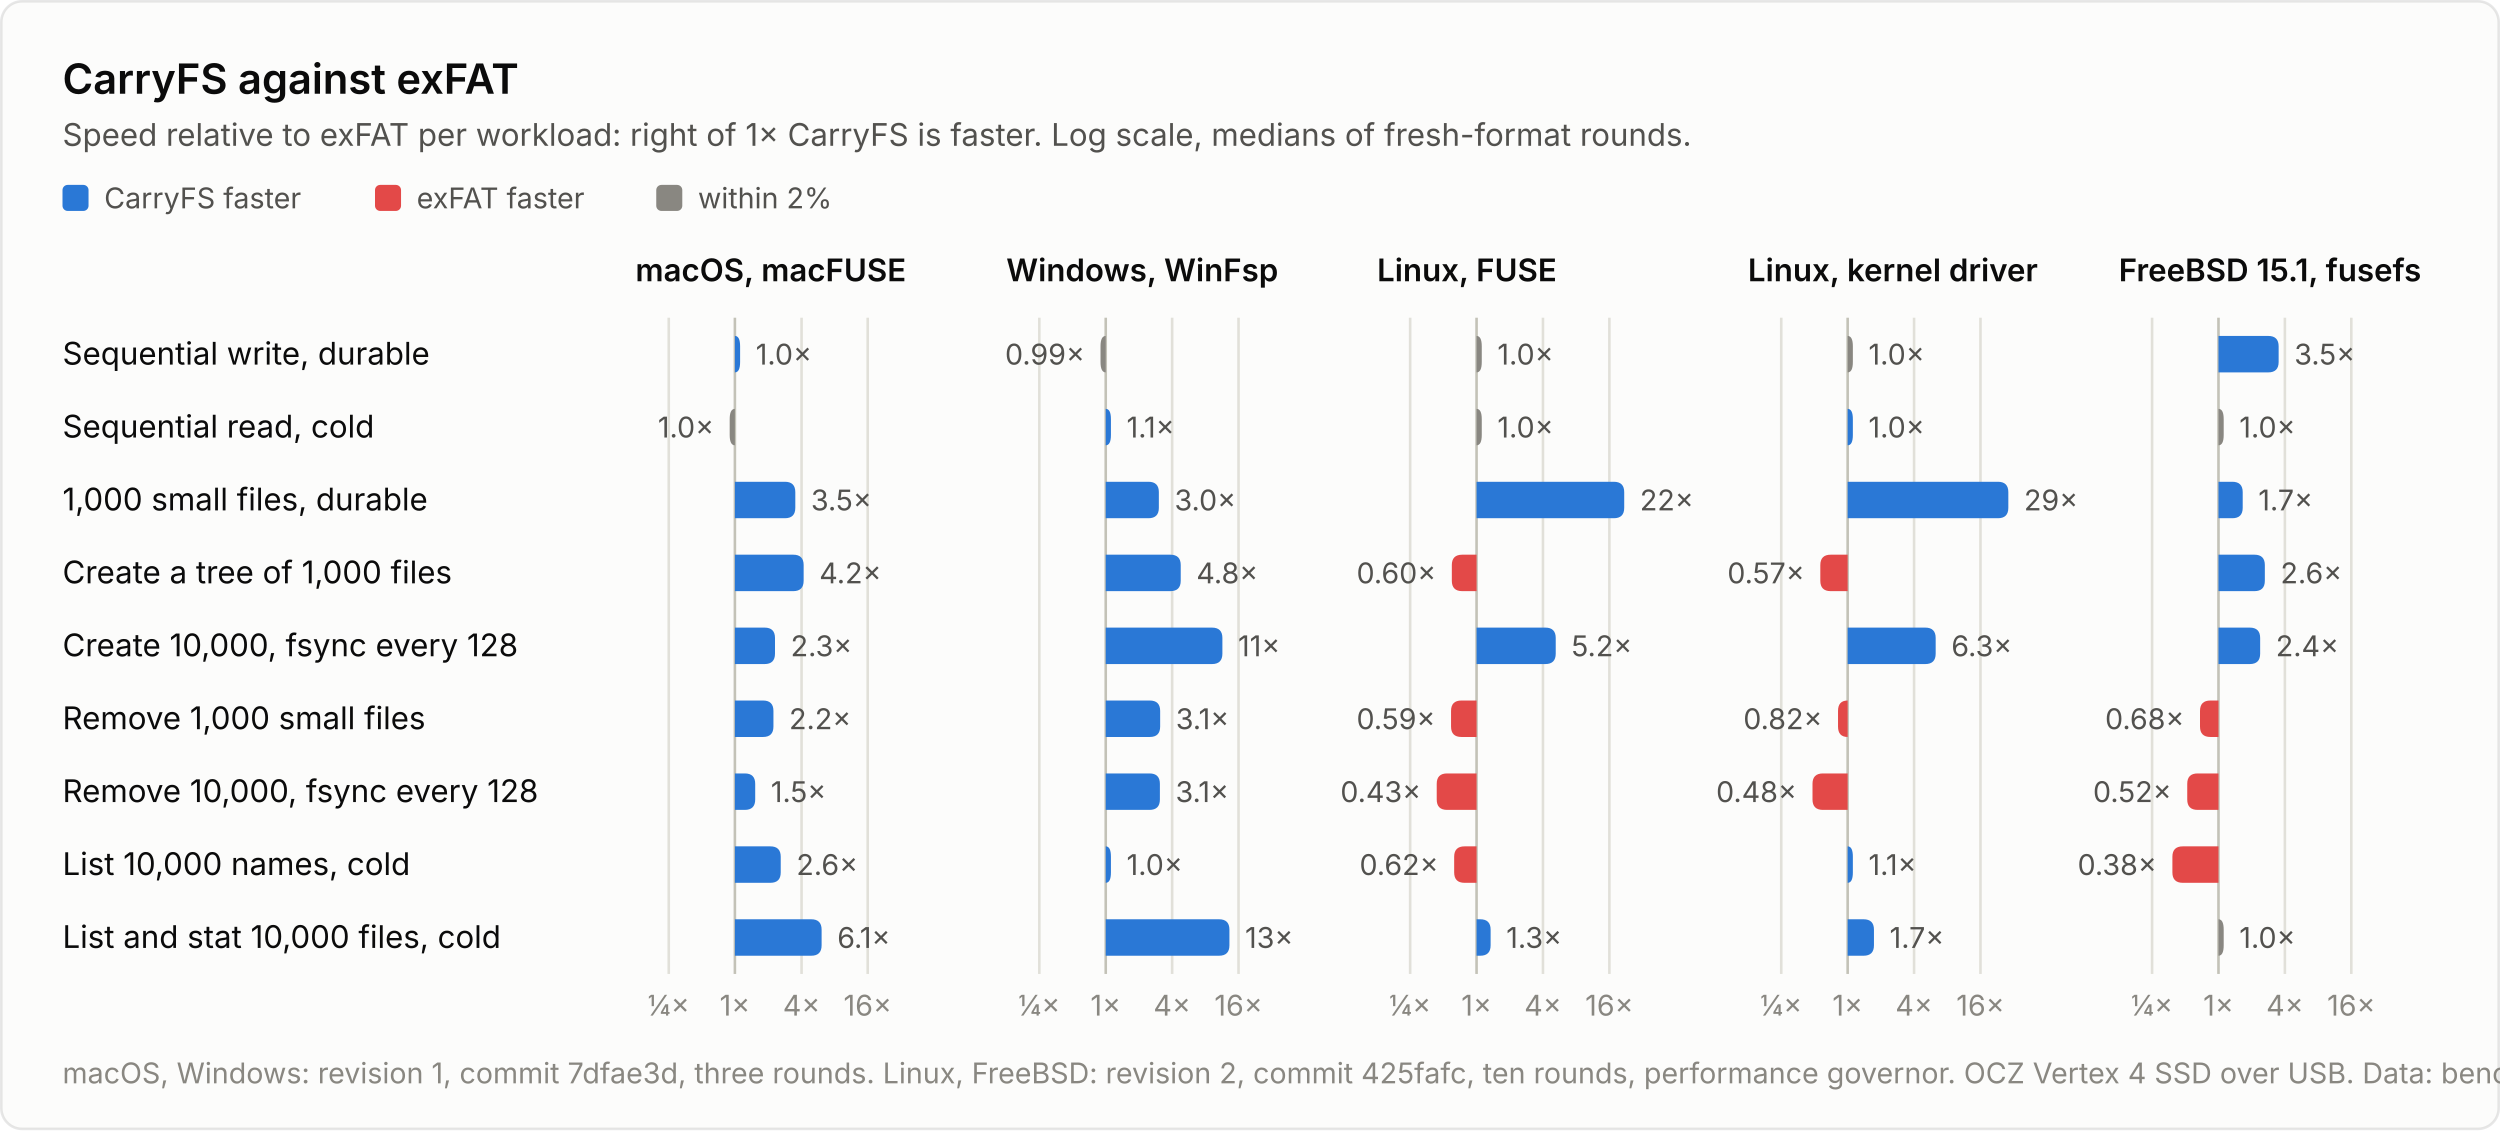
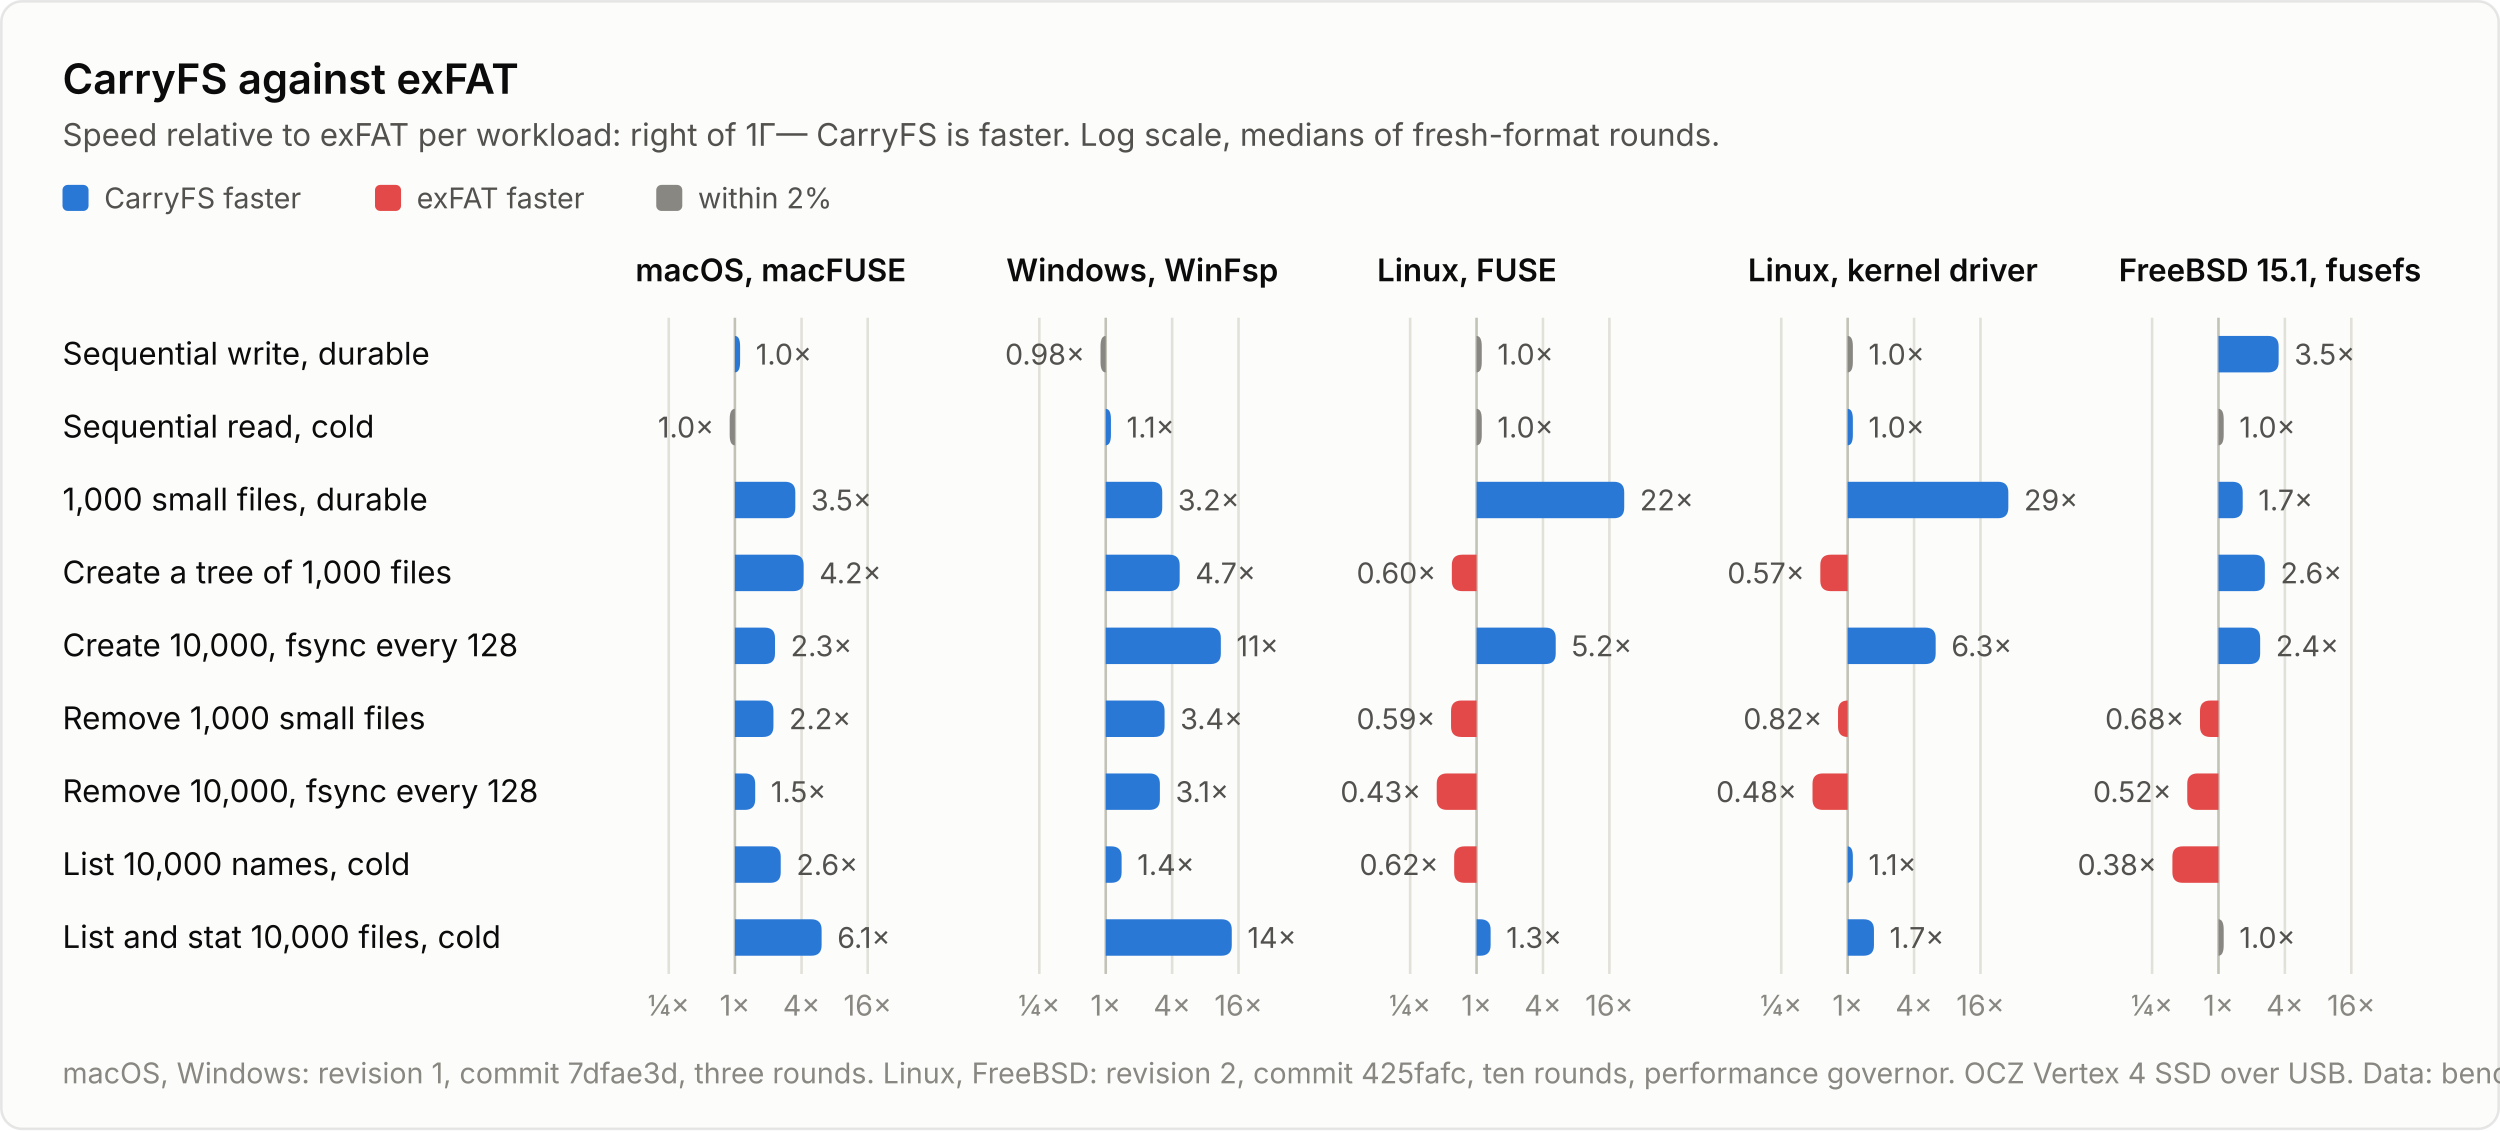
<svg xmlns="http://www.w3.org/2000/svg" viewBox="0 0 960 434" width="960" height="434" role="img" font-family="system-ui, -apple-system, 'Segoe UI', sans-serif">
  <rect x="0.5" y="0.5" width="959" height="433" rx="8" fill="#fcfcfb" stroke="rgba(11,11,11,0.10)" />
  <text x="24.0" y="36.0" font-size="16" font-weight="600" text-anchor="start" fill="#0b0b0b">CarryFS against exFAT</text>
-   <text x="24.0" y="56.0" font-size="12" font-weight="400" text-anchor="start" fill="#52514e">Speed relative to exFAT per workload: right of 1× CarryFS is faster. Log scale, medians of fresh-format rounds.</text>
+   <text x="24.0" y="56.0" font-size="12" font-weight="400" text-anchor="start" fill="#52514e">Speed relative to exFAT per workload: right of 1Г— CarryFS is faster. Log scale, medians of fresh-format rounds.</text>
  <rect x="24" y="71" width="10" height="10" rx="2" fill="#2a78d6" />
  <text x="40.0" y="80.0" font-size="11" font-weight="400" text-anchor="start" fill="#52514e">CarryFS faster</text>
  <rect x="144" y="71" width="10" height="10" rx="2" fill="#e34948" />
  <text x="160.0" y="80.0" font-size="11" font-weight="400" text-anchor="start" fill="#52514e">exFAT faster</text>
  <rect x="252" y="71" width="10" height="10" rx="2" fill="#898781" />
  <text x="268.0" y="80.0" font-size="11" font-weight="400" text-anchor="start" fill="#52514e">within 2%</text>
  <text x="24.0" y="140.0" font-size="12" font-weight="400" text-anchor="start" fill="#0b0b0b">Sequential write, durable</text>
  <text x="24.0" y="168.0" font-size="12" font-weight="400" text-anchor="start" fill="#0b0b0b">Sequential read, cold</text>
  <text x="24.0" y="196.0" font-size="12" font-weight="400" text-anchor="start" fill="#0b0b0b">1,000 small files, durable</text>
  <text x="24.0" y="224.0" font-size="12" font-weight="400" text-anchor="start" fill="#0b0b0b">Create a tree of 1,000 files</text>
  <text x="24.0" y="252.0" font-size="12" font-weight="400" text-anchor="start" fill="#0b0b0b">Create 10,000, fsync every 128</text>
  <text x="24.0" y="280.0" font-size="12" font-weight="400" text-anchor="start" fill="#0b0b0b">Remove 1,000 small files</text>
  <text x="24.0" y="308.0" font-size="12" font-weight="400" text-anchor="start" fill="#0b0b0b">Remove 10,000, fsync every 128</text>
  <text x="24.0" y="336.0" font-size="12" font-weight="400" text-anchor="start" fill="#0b0b0b">List 10,000 names, cold</text>
  <text x="24.0" y="364.0" font-size="12" font-weight="400" text-anchor="start" fill="#0b0b0b">List and stat 10,000 files, cold</text>
  <text x="244.0" y="108.0" font-size="12" font-weight="600" text-anchor="start" fill="#0b0b0b">macOS, macFUSE</text>
  <line x1="256.8" x2="256.8" y1="122" y2="374" stroke="#e1e0d9" />
  <text x="256.8" y="390.0" font-size="11" font-weight="400" text-anchor="middle" fill="#898781">¼×</text>
  <line x1="282.2" x2="282.2" y1="122" y2="374" stroke="#c3c2b7" />
  <text x="282.2" y="390.0" font-size="11" font-weight="400" text-anchor="middle" fill="#898781">1×</text>
  <line x1="307.8" x2="307.8" y1="122" y2="374" stroke="#e1e0d9" />
  <text x="307.8" y="390.0" font-size="11" font-weight="400" text-anchor="middle" fill="#898781">4×</text>
  <line x1="333.2" x2="333.2" y1="122" y2="374" stroke="#e1e0d9" />
  <text x="333.2" y="390.0" font-size="11" font-weight="400" text-anchor="middle" fill="#898781">16×</text>
  <path fill="#2a78d6" d="M282.2,129.0H282.2Q284.2,129.0 284.2,133.0V139.0Q284.2,143.0 282.2,143.0H282.2Z" />
  <text x="290.2" y="140.0" font-size="11" font-weight="400" text-anchor="start" fill="#52514e">1.0×</text>
  <path fill="#898781" d="M282.2,157.0H282.2Q280.2,157.0 280.2,161.0V167.0Q280.2,171.0 282.2,171.0H282.2Z" />
  <text x="274.2" y="168.0" font-size="11" font-weight="400" text-anchor="end" fill="#52514e">1.0×</text>
  <path fill="#2a78d6" d="M282.2,185.0H301.4Q305.4,185.0 305.4,189.0V195.0Q305.4,199.0 301.4,199.0H282.2Z" />
  <text x="311.4" y="196.0" font-size="11" font-weight="400" text-anchor="start" fill="#52514e">3.5×</text>
  <path fill="#2a78d6" d="M282.2,213.0H304.6Q308.6,213.0 308.6,217.0V223.0Q308.6,227.0 304.6,227.0H282.2Z" />
  <text x="314.6" y="224.0" font-size="11" font-weight="400" text-anchor="start" fill="#52514e">4.2×</text>
  <path fill="#2a78d6" d="M282.2,241.0H293.6Q297.6,241.0 297.6,245.0V251.0Q297.6,255.0 293.6,255.0H282.2Z" />
  <text x="303.6" y="252.0" font-size="11" font-weight="400" text-anchor="start" fill="#52514e">2.3×</text>
  <path fill="#2a78d6" d="M282.2,269.0H293.0Q297.0,269.0 297.0,273.0V279.0Q297.0,283.0 293.0,283.0H282.2Z" />
  <text x="303.0" y="280.0" font-size="11" font-weight="400" text-anchor="start" fill="#52514e">2.2×</text>
  <path fill="#2a78d6" d="M282.2,297.0H286.0Q290.0,297.0 290.0,301.0V307.0Q290.0,311.0 286.0,311.0H282.2Z" />
  <text x="296.0" y="308.0" font-size="11" font-weight="400" text-anchor="start" fill="#52514e">1.5×</text>
  <path fill="#2a78d6" d="M282.2,325.0H295.8Q299.8,325.0 299.8,329.0V335.0Q299.8,339.0 295.8,339.0H282.2Z" />
  <text x="305.8" y="336.0" font-size="11" font-weight="400" text-anchor="start" fill="#52514e">2.6×</text>
  <path fill="#2a78d6" d="M282.2,353.0H311.5Q315.5,353.0 315.5,357.0V363.0Q315.5,367.0 311.5,367.0H282.2Z" />
  <text x="321.5" y="364.0" font-size="11" font-weight="400" text-anchor="start" fill="#52514e">6.1×</text>
  <text x="386.4" y="108.0" font-size="12" font-weight="600" text-anchor="start" fill="#0b0b0b">Windows, WinFsp</text>
  <line x1="399.1" x2="399.1" y1="122" y2="374" stroke="#e1e0d9" />
  <text x="399.1" y="390.0" font-size="11" font-weight="400" text-anchor="middle" fill="#898781">¼×</text>
  <line x1="424.6" x2="424.6" y1="122" y2="374" stroke="#c3c2b7" />
  <text x="424.6" y="390.0" font-size="11" font-weight="400" text-anchor="middle" fill="#898781">1×</text>
  <line x1="450.1" x2="450.1" y1="122" y2="374" stroke="#e1e0d9" />
  <text x="450.1" y="390.0" font-size="11" font-weight="400" text-anchor="middle" fill="#898781">4×</text>
  <line x1="475.6" x2="475.6" y1="122" y2="374" stroke="#e1e0d9" />
  <text x="475.6" y="390.0" font-size="11" font-weight="400" text-anchor="middle" fill="#898781">16×</text>
  <path fill="#898781" d="M424.6,129.0H424.6Q422.6,129.0 422.6,133.0V139.0Q422.6,143.0 424.6,143.0H424.6Z" />
-   <text x="416.6" y="140.0" font-size="11" font-weight="400" text-anchor="end" fill="#52514e">0.99×</text>
+   <text x="416.6" y="140.0" font-size="11" font-weight="400" text-anchor="end" fill="#52514e">0.98×</text>
  <path fill="#2a78d6" d="M424.6,157.0H424.6Q426.6,157.0 426.6,161.0V167.0Q426.6,171.0 424.6,171.0H424.6Z" />
  <text x="432.6" y="168.0" font-size="11" font-weight="400" text-anchor="start" fill="#52514e">1.1×</text>
-   <path fill="#2a78d6" d="M424.6,185.0H441.0Q445.0,185.0 445.0,189.0V195.0Q445.0,199.0 441.0,199.0H424.6Z" />
-   <text x="451.0" y="196.0" font-size="11" font-weight="400" text-anchor="start" fill="#52514e">3.0×</text>
-   <path fill="#2a78d6" d="M424.6,213.0H449.4Q453.4,213.0 453.4,217.0V223.0Q453.4,227.0 449.4,227.0H424.6Z" />
-   <text x="459.4" y="224.0" font-size="11" font-weight="400" text-anchor="start" fill="#52514e">4.8×</text>
-   <path fill="#2a78d6" d="M424.6,241.0H465.4Q469.4,241.0 469.4,245.0V251.0Q469.4,255.0 465.4,255.0H424.6Z" />
-   <text x="475.4" y="252.0" font-size="11" font-weight="400" text-anchor="start" fill="#52514e">11×</text>
-   <path fill="#2a78d6" d="M424.6,269.0H441.5Q445.5,269.0 445.5,273.0V279.0Q445.5,283.0 441.5,283.0H424.6Z" />
-   <text x="451.5" y="280.0" font-size="11" font-weight="400" text-anchor="start" fill="#52514e">3.1×</text>
+   <path fill="#2a78d6" d="M424.6,185.0H442.3Q446.3,185.0 446.3,189.0V195.0Q446.3,199.0 442.3,199.0H424.6Z" />
+   <text x="452.3" y="196.0" font-size="11" font-weight="400" text-anchor="start" fill="#52514e">3.2×</text>
+   <path fill="#2a78d6" d="M424.6,213.0H449.0Q453.0,213.0 453.0,217.0V223.0Q453.0,227.0 449.0,227.0H424.6Z" />
+   <text x="459.0" y="224.0" font-size="11" font-weight="400" text-anchor="start" fill="#52514e">4.7×</text>
+   <path fill="#2a78d6" d="M424.6,241.0H464.8Q468.8,241.0 468.8,245.0V251.0Q468.8,255.0 464.8,255.0H424.6Z" />
+   <text x="474.8" y="252.0" font-size="11" font-weight="400" text-anchor="start" fill="#52514e">11×</text>
+   <path fill="#2a78d6" d="M424.6,269.0H443.2Q447.2,269.0 447.2,273.0V279.0Q447.2,283.0 443.2,283.0H424.6Z" />
+   <text x="453.2" y="280.0" font-size="11" font-weight="400" text-anchor="start" fill="#52514e">3.4×</text>
  <path fill="#2a78d6" d="M424.6,297.0H441.4Q445.4,297.0 445.4,301.0V307.0Q445.4,311.0 441.4,311.0H424.6Z" />
  <text x="451.4" y="308.0" font-size="11" font-weight="400" text-anchor="start" fill="#52514e">3.1×</text>
-   <path fill="#2a78d6" d="M424.6,325.0H424.6Q426.6,325.0 426.6,329.0V335.0Q426.6,339.0 424.6,339.0H424.6Z" />
-   <text x="432.6" y="336.0" font-size="11" font-weight="400" text-anchor="start" fill="#52514e">1.0×</text>
-   <path fill="#2a78d6" d="M424.6,353.0H468.1Q472.1,353.0 472.1,357.0V363.0Q472.1,367.0 468.1,367.0H424.6Z" />
-   <text x="478.1" y="364.0" font-size="11" font-weight="400" text-anchor="start" fill="#52514e">13×</text>
+   <path fill="#2a78d6" d="M424.6,325.0H426.7Q430.7,325.0 430.7,329.0V335.0Q430.7,339.0 426.7,339.0H424.6Z" />
+   <text x="436.7" y="336.0" font-size="11" font-weight="400" text-anchor="start" fill="#52514e">1.4×</text>
+   <path fill="#2a78d6" d="M424.6,353.0H469.0Q473.0,353.0 473.0,357.0V363.0Q473.0,367.0 469.0,367.0H424.6Z" />
+   <text x="479.0" y="364.0" font-size="11" font-weight="400" text-anchor="start" fill="#52514e">14×</text>
  <text x="528.8" y="108.0" font-size="12" font-weight="600" text-anchor="start" fill="#0b0b0b">Linux, FUSE</text>
  <line x1="541.5" x2="541.5" y1="122" y2="374" stroke="#e1e0d9" />
  <text x="541.5" y="390.0" font-size="11" font-weight="400" text-anchor="middle" fill="#898781">¼×</text>
  <line x1="567.0" x2="567.0" y1="122" y2="374" stroke="#c3c2b7" />
  <text x="567.0" y="390.0" font-size="11" font-weight="400" text-anchor="middle" fill="#898781">1×</text>
  <line x1="592.5" x2="592.5" y1="122" y2="374" stroke="#e1e0d9" />
  <text x="592.5" y="390.0" font-size="11" font-weight="400" text-anchor="middle" fill="#898781">4×</text>
  <line x1="618.0" x2="618.0" y1="122" y2="374" stroke="#e1e0d9" />
  <text x="618.0" y="390.0" font-size="11" font-weight="400" text-anchor="middle" fill="#898781">16×</text>
  <path fill="#898781" d="M567.0,129.0H567.0Q569.0,129.0 569.0,133.0V139.0Q569.0,143.0 567.0,143.0H567.0Z" />
  <text x="575.0" y="140.0" font-size="11" font-weight="400" text-anchor="start" fill="#52514e">1.0×</text>
  <path fill="#898781" d="M567.0,157.0H567.0Q569.0,157.0 569.0,161.0V167.0Q569.0,171.0 567.0,171.0H567.0Z" />
  <text x="575.0" y="168.0" font-size="11" font-weight="400" text-anchor="start" fill="#52514e">1.0×</text>
  <path fill="#2a78d6" d="M567.0,185.0H619.7Q623.7,185.0 623.7,189.0V195.0Q623.7,199.0 619.7,199.0H567.0Z" />
  <text x="629.7" y="196.0" font-size="11" font-weight="400" text-anchor="start" fill="#52514e">22×</text>
  <path fill="#e34948" d="M567.0,213.0H561.5Q557.5,213.0 557.5,217.0V223.0Q557.5,227.0 561.5,227.0H567.0Z" />
  <text x="551.5" y="224.0" font-size="11" font-weight="400" text-anchor="end" fill="#52514e">0.60×</text>
  <path fill="#2a78d6" d="M567.0,241.0H593.4Q597.4,241.0 597.4,245.0V251.0Q597.4,255.0 593.4,255.0H567.0Z" />
  <text x="603.4" y="252.0" font-size="11" font-weight="400" text-anchor="start" fill="#52514e">5.2×</text>
  <path fill="#e34948" d="M567.0,269.0H561.2Q557.2,269.0 557.2,273.0V279.0Q557.2,283.0 561.2,283.0H567.0Z" />
  <text x="551.2" y="280.0" font-size="11" font-weight="400" text-anchor="end" fill="#52514e">0.59×</text>
  <path fill="#e34948" d="M567.0,297.0H555.7Q551.7,297.0 551.7,301.0V307.0Q551.7,311.0 555.7,311.0H567.0Z" />
  <text x="545.7" y="308.0" font-size="11" font-weight="400" text-anchor="end" fill="#52514e">0.43×</text>
  <path fill="#e34948" d="M567.0,325.0H562.4Q558.4,325.0 558.4,329.0V335.0Q558.4,339.0 562.4,339.0H567.0Z" />
  <text x="552.4" y="336.0" font-size="11" font-weight="400" text-anchor="end" fill="#52514e">0.62×</text>
  <path fill="#2a78d6" d="M567.0,353.0H568.4Q572.4,353.0 572.4,357.0V363.0Q572.4,367.0 568.4,367.0H567.0Z" />
  <text x="578.4" y="364.0" font-size="11" font-weight="400" text-anchor="start" fill="#52514e">1.3×</text>
  <text x="671.2" y="108.0" font-size="12" font-weight="600" text-anchor="start" fill="#0b0b0b">Linux, kernel driver</text>
  <line x1="684.0" x2="684.0" y1="122" y2="374" stroke="#e1e0d9" />
  <text x="684.0" y="390.0" font-size="11" font-weight="400" text-anchor="middle" fill="#898781">¼×</text>
  <line x1="709.5" x2="709.5" y1="122" y2="374" stroke="#c3c2b7" />
  <text x="709.5" y="390.0" font-size="11" font-weight="400" text-anchor="middle" fill="#898781">1×</text>
  <line x1="735.0" x2="735.0" y1="122" y2="374" stroke="#e1e0d9" />
  <text x="735.0" y="390.0" font-size="11" font-weight="400" text-anchor="middle" fill="#898781">4×</text>
  <line x1="760.5" x2="760.5" y1="122" y2="374" stroke="#e1e0d9" />
  <text x="760.5" y="390.0" font-size="11" font-weight="400" text-anchor="middle" fill="#898781">16×</text>
  <path fill="#898781" d="M709.5,129.0H709.5Q711.5,129.0 711.5,133.0V139.0Q711.5,143.0 709.5,143.0H709.5Z" />
  <text x="717.5" y="140.0" font-size="11" font-weight="400" text-anchor="start" fill="#52514e">1.0×</text>
  <path fill="#2a78d6" d="M709.5,157.0H709.5Q711.5,157.0 711.5,161.0V167.0Q711.5,171.0 709.5,171.0H709.5Z" />
  <text x="717.5" y="168.0" font-size="11" font-weight="400" text-anchor="start" fill="#52514e">1.0×</text>
  <path fill="#2a78d6" d="M709.5,185.0H767.2Q771.2,185.0 771.2,189.0V195.0Q771.2,199.0 767.2,199.0H709.5Z" />
  <text x="777.2" y="196.0" font-size="11" font-weight="400" text-anchor="start" fill="#52514e">29×</text>
  <path fill="#e34948" d="M709.5,213.0H703.0Q699.0,213.0 699.0,217.0V223.0Q699.0,227.0 703.0,227.0H709.5Z" />
  <text x="693.0" y="224.0" font-size="11" font-weight="400" text-anchor="end" fill="#52514e">0.57×</text>
  <path fill="#2a78d6" d="M709.5,241.0H739.3Q743.3,241.0 743.3,245.0V251.0Q743.3,255.0 739.3,255.0H709.5Z" />
  <text x="749.3" y="252.0" font-size="11" font-weight="400" text-anchor="start" fill="#52514e">6.3×</text>
  <path fill="#e34948" d="M709.5,269.0H709.5Q705.8,269.0 705.8,273.0V279.0Q705.8,283.0 709.5,283.0H709.5Z" />
  <text x="699.8" y="280.0" font-size="11" font-weight="400" text-anchor="end" fill="#52514e">0.82×</text>
  <path fill="#e34948" d="M709.5,297.0H700.0Q696.0,297.0 696.0,301.0V307.0Q696.0,311.0 700.0,311.0H709.5Z" />
  <text x="690.0" y="308.0" font-size="11" font-weight="400" text-anchor="end" fill="#52514e">0.48×</text>
  <path fill="#2a78d6" d="M709.5,325.0H709.5Q711.5,325.0 711.5,329.0V335.0Q711.5,339.0 709.5,339.0H709.5Z" />
  <text x="717.5" y="336.0" font-size="11" font-weight="400" text-anchor="start" fill="#52514e">1.1×</text>
  <path fill="#2a78d6" d="M709.5,353.0H715.6Q719.6,353.0 719.6,357.0V363.0Q719.6,367.0 715.6,367.0H709.5Z" />
  <text x="725.6" y="364.0" font-size="11" font-weight="400" text-anchor="start" fill="#52514e">1.7×</text>
  <text x="813.6" y="108.0" font-size="12" font-weight="600" text-anchor="start" fill="#0b0b0b">FreeBSD 15.1, fusefs</text>
  <line x1="826.4" x2="826.4" y1="122" y2="374" stroke="#e1e0d9" />
  <text x="826.4" y="390.0" font-size="11" font-weight="400" text-anchor="middle" fill="#898781">¼×</text>
  <line x1="851.9" x2="851.9" y1="122" y2="374" stroke="#c3c2b7" />
  <text x="851.9" y="390.0" font-size="11" font-weight="400" text-anchor="middle" fill="#898781">1×</text>
  <line x1="877.4" x2="877.4" y1="122" y2="374" stroke="#e1e0d9" />
  <text x="877.4" y="390.0" font-size="11" font-weight="400" text-anchor="middle" fill="#898781">4×</text>
  <line x1="902.9" x2="902.9" y1="122" y2="374" stroke="#e1e0d9" />
  <text x="902.9" y="390.0" font-size="11" font-weight="400" text-anchor="middle" fill="#898781">16×</text>
  <path fill="#2a78d6" d="M851.9,129.0H871.0Q875.0,129.0 875.0,133.0V139.0Q875.0,143.0 871.0,143.0H851.9Z" />
  <text x="881.0" y="140.0" font-size="11" font-weight="400" text-anchor="start" fill="#52514e">3.5×</text>
  <path fill="#898781" d="M851.9,157.0H851.9Q853.9,157.0 853.9,161.0V167.0Q853.9,171.0 851.9,171.0H851.9Z" />
  <text x="859.9" y="168.0" font-size="11" font-weight="400" text-anchor="start" fill="#52514e">1.0×</text>
  <path fill="#2a78d6" d="M851.9,185.0H857.2Q861.2,185.0 861.2,189.0V195.0Q861.2,199.0 857.2,199.0H851.9Z" />
  <text x="867.2" y="196.0" font-size="11" font-weight="400" text-anchor="start" fill="#52514e">1.7×</text>
  <path fill="#2a78d6" d="M851.9,213.0H865.7Q869.7,213.0 869.7,217.0V223.0Q869.7,227.0 865.7,227.0H851.9Z" />
  <text x="875.7" y="224.0" font-size="11" font-weight="400" text-anchor="start" fill="#52514e">2.6×</text>
  <path fill="#2a78d6" d="M851.9,241.0H863.9Q867.9,241.0 867.9,245.0V251.0Q867.9,255.0 863.9,255.0H851.9Z" />
  <text x="873.9" y="252.0" font-size="11" font-weight="400" text-anchor="start" fill="#52514e">2.4×</text>
  <path fill="#e34948" d="M851.9,269.0H848.8Q844.8,269.0 844.8,273.0V279.0Q844.8,283.0 848.8,283.0H851.9Z" />
  <text x="838.8" y="280.0" font-size="11" font-weight="400" text-anchor="end" fill="#52514e">0.68×</text>
  <path fill="#e34948" d="M851.9,297.0H843.9Q839.9,297.0 839.9,301.0V307.0Q839.9,311.0 843.9,311.0H851.9Z" />
  <text x="833.9" y="308.0" font-size="11" font-weight="400" text-anchor="end" fill="#52514e">0.52×</text>
  <path fill="#e34948" d="M851.9,325.0H838.2Q834.2,325.0 834.2,329.0V335.0Q834.2,339.0 838.2,339.0H851.9Z" />
  <text x="828.2" y="336.0" font-size="11" font-weight="400" text-anchor="end" fill="#52514e">0.38×</text>
  <path fill="#898781" d="M851.9,353.0H851.9Q853.9,353.0 853.9,357.0V363.0Q853.9,367.0 851.9,367.0H851.9Z" />
  <text x="859.9" y="364.0" font-size="11" font-weight="400" text-anchor="start" fill="#52514e">1.0×</text>
  <text x="24.0" y="416.0" font-size="11" font-weight="400" text-anchor="start" fill="#898781">macOS, Windows: revision 1, commit 7dfae3d, three rounds. Linux, FreeBSD: revision 2, commit 425fafc, ten rounds, performance governor. OCZ Vertex 4 SSD over USB. Data: benchmarks/*.tsv.</text>
</svg>
